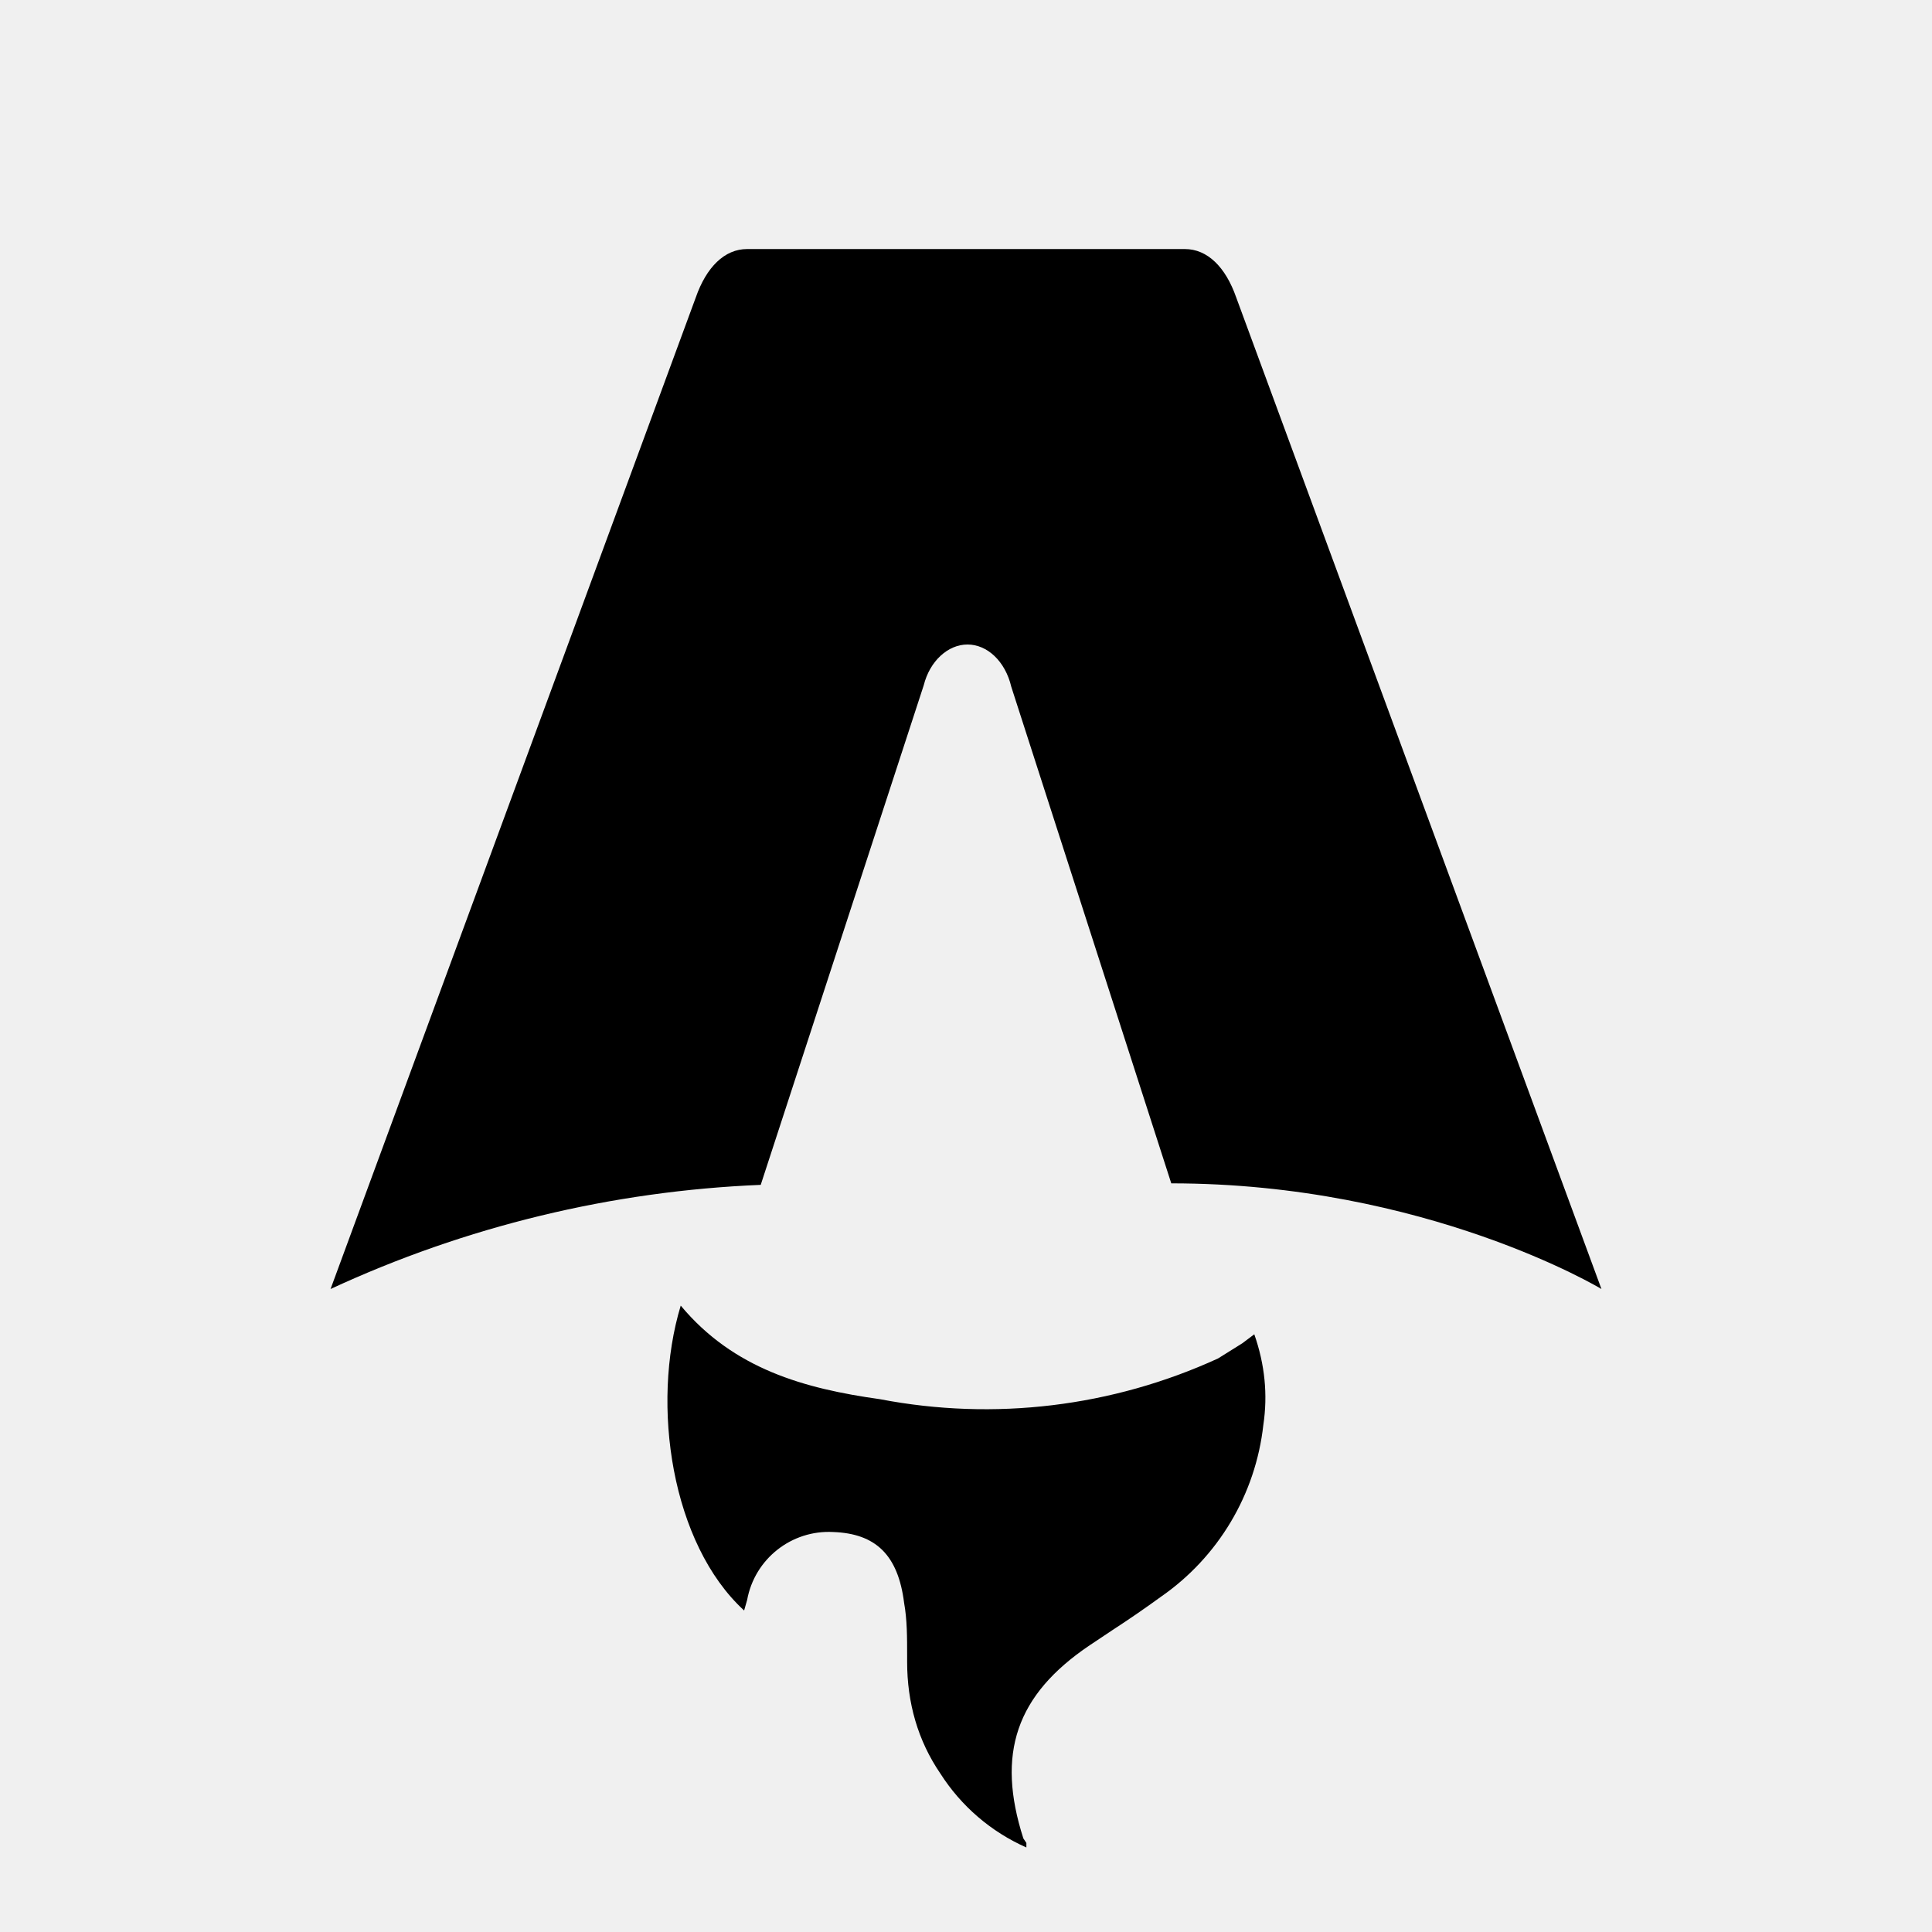
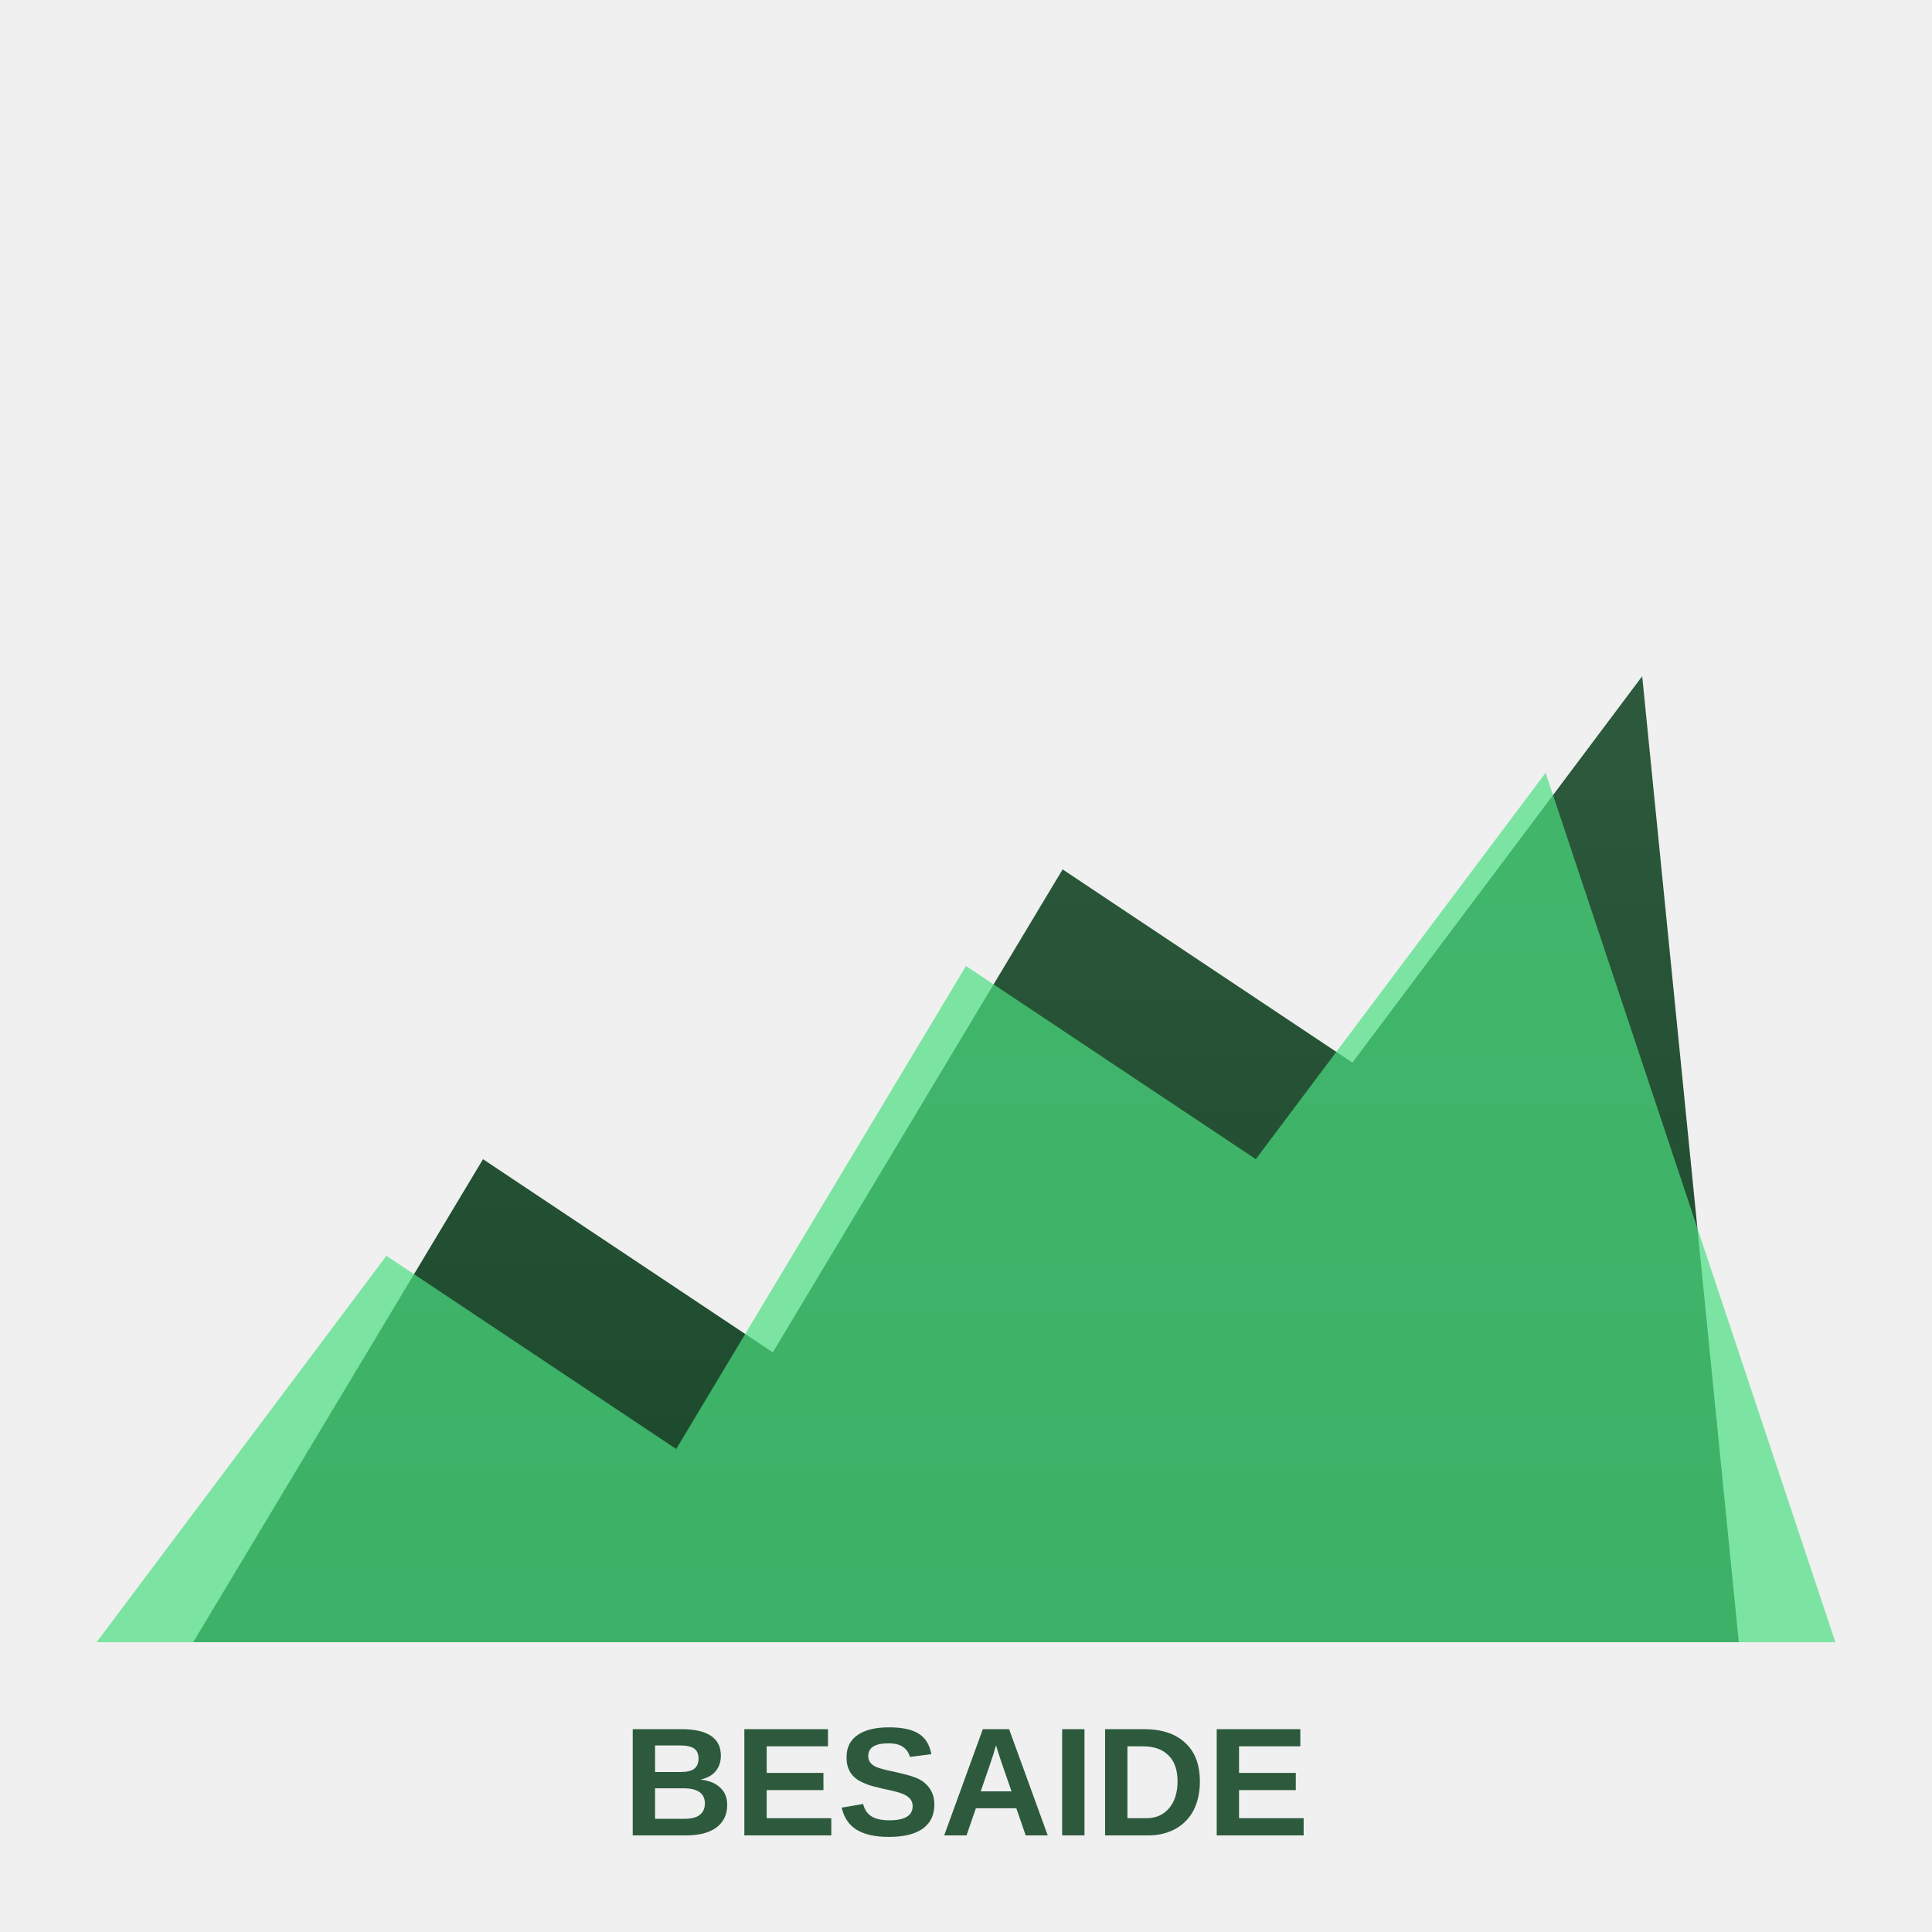
- <svg xmlns="http://www.w3.org/2000/svg" fill="none" viewBox="0 0 128 128">
-   <path d="M50.4 78.5a75.1 75.1 0 0 0-28.5 6.9l24.2-65.7c.7-2 1.9-3.2 3.4-3.2h29c1.5 0 2.7 1.2 3.4 3.2l24.2 65.7s-11.6-7-28.5-7L67 45.5c-.4-1.7-1.6-2.8-2.9-2.8-1.3 0-2.5 1.1-2.9 2.7L50.4 78.5Zm-1.1 28.2Zm-4.2-20.2c-2 6.6-.6 15.8 4.2 20.2a17.5 17.5 0 0 1 .2-.7 5.5 5.5 0 0 1 5.7-4.5c2.8.1 4.3 1.5 4.7 4.7.2 1.1.2 2.3.2 3.5v.4c0 2.7.7 5.2 2.2 7.4a13 13 0 0 0 5.7 4.9v-.3l-.2-.3c-1.8-5.6-.5-9.5 4.4-12.8l1.5-1a73 73 0 0 0 3.2-2.2 16 16 0 0 0 6.8-11.4c.3-2 .1-4-.6-6l-.8.6-1.6 1a37 37 0 0 1-22.4 2.7c-5-.7-9.7-2-13.2-6.2Z" />
-   <style>
-         path { fill: #000; }
-         @media (prefers-color-scheme: dark) {
-             path { fill: #FFF; }
-         }
-     </style>
+ <svg xmlns="http://www.w3.org/2000/svg" viewBox="0 0 100 100" width="100" height="100">
+   <defs>
+     <linearGradient id="mountainGradient" x1="0%" y1="0%" x2="0%" y2="100%">
+       <stop offset="0%" style="stop-color:#2d5a3d;stop-opacity:1" />
+       <stop offset="100%" style="stop-color:#1a472a;stop-opacity:1" />
+     </linearGradient>
+   </defs>
+   <path d="M10 85 L25 60 L40 70 L55 45 L70 55 L85 35 L90 85 Z" fill="url(#mountainGradient)" />
+   <path d="M5 85 L20 65 L35 75 L50 50 L65 60 L80 40 L95 85 Z" fill="#4ade80" opacity="0.7" />
+   <text x="50" y="95" font-family="Arial, sans-serif" font-size="8" font-weight="bold" text-anchor="middle" fill="#2d5a3d">BESAIDE</text>
</svg>
